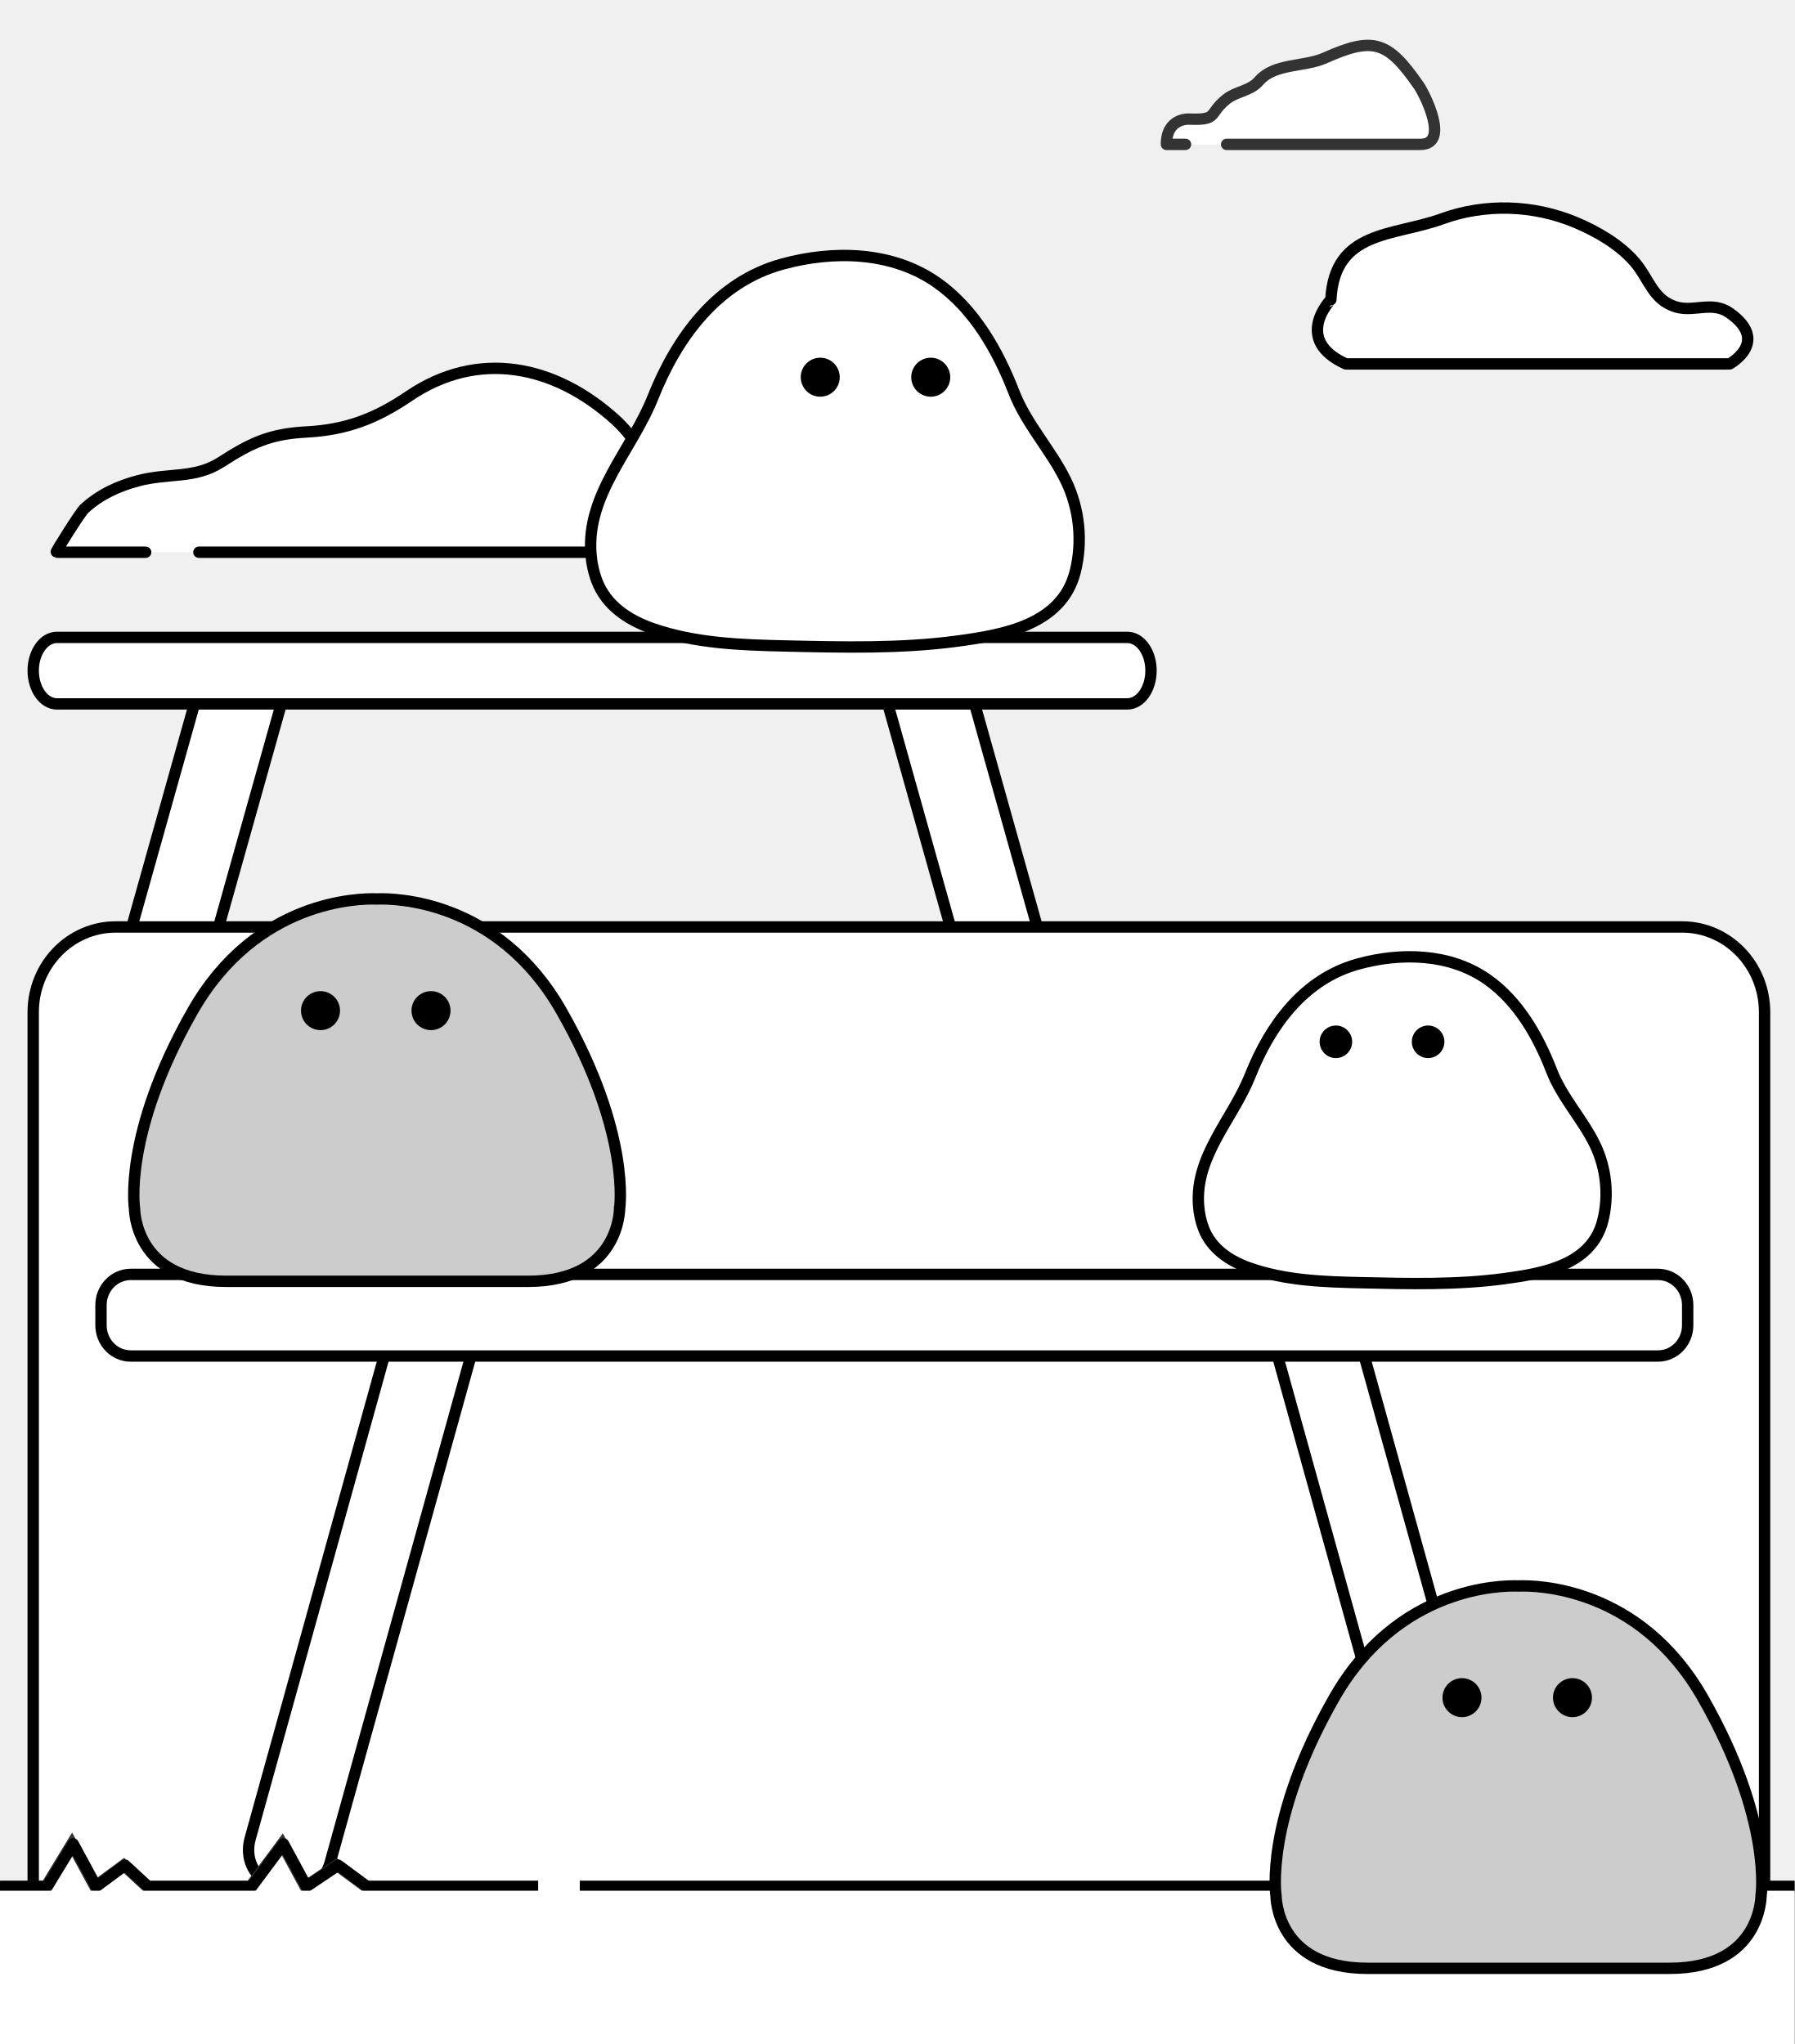
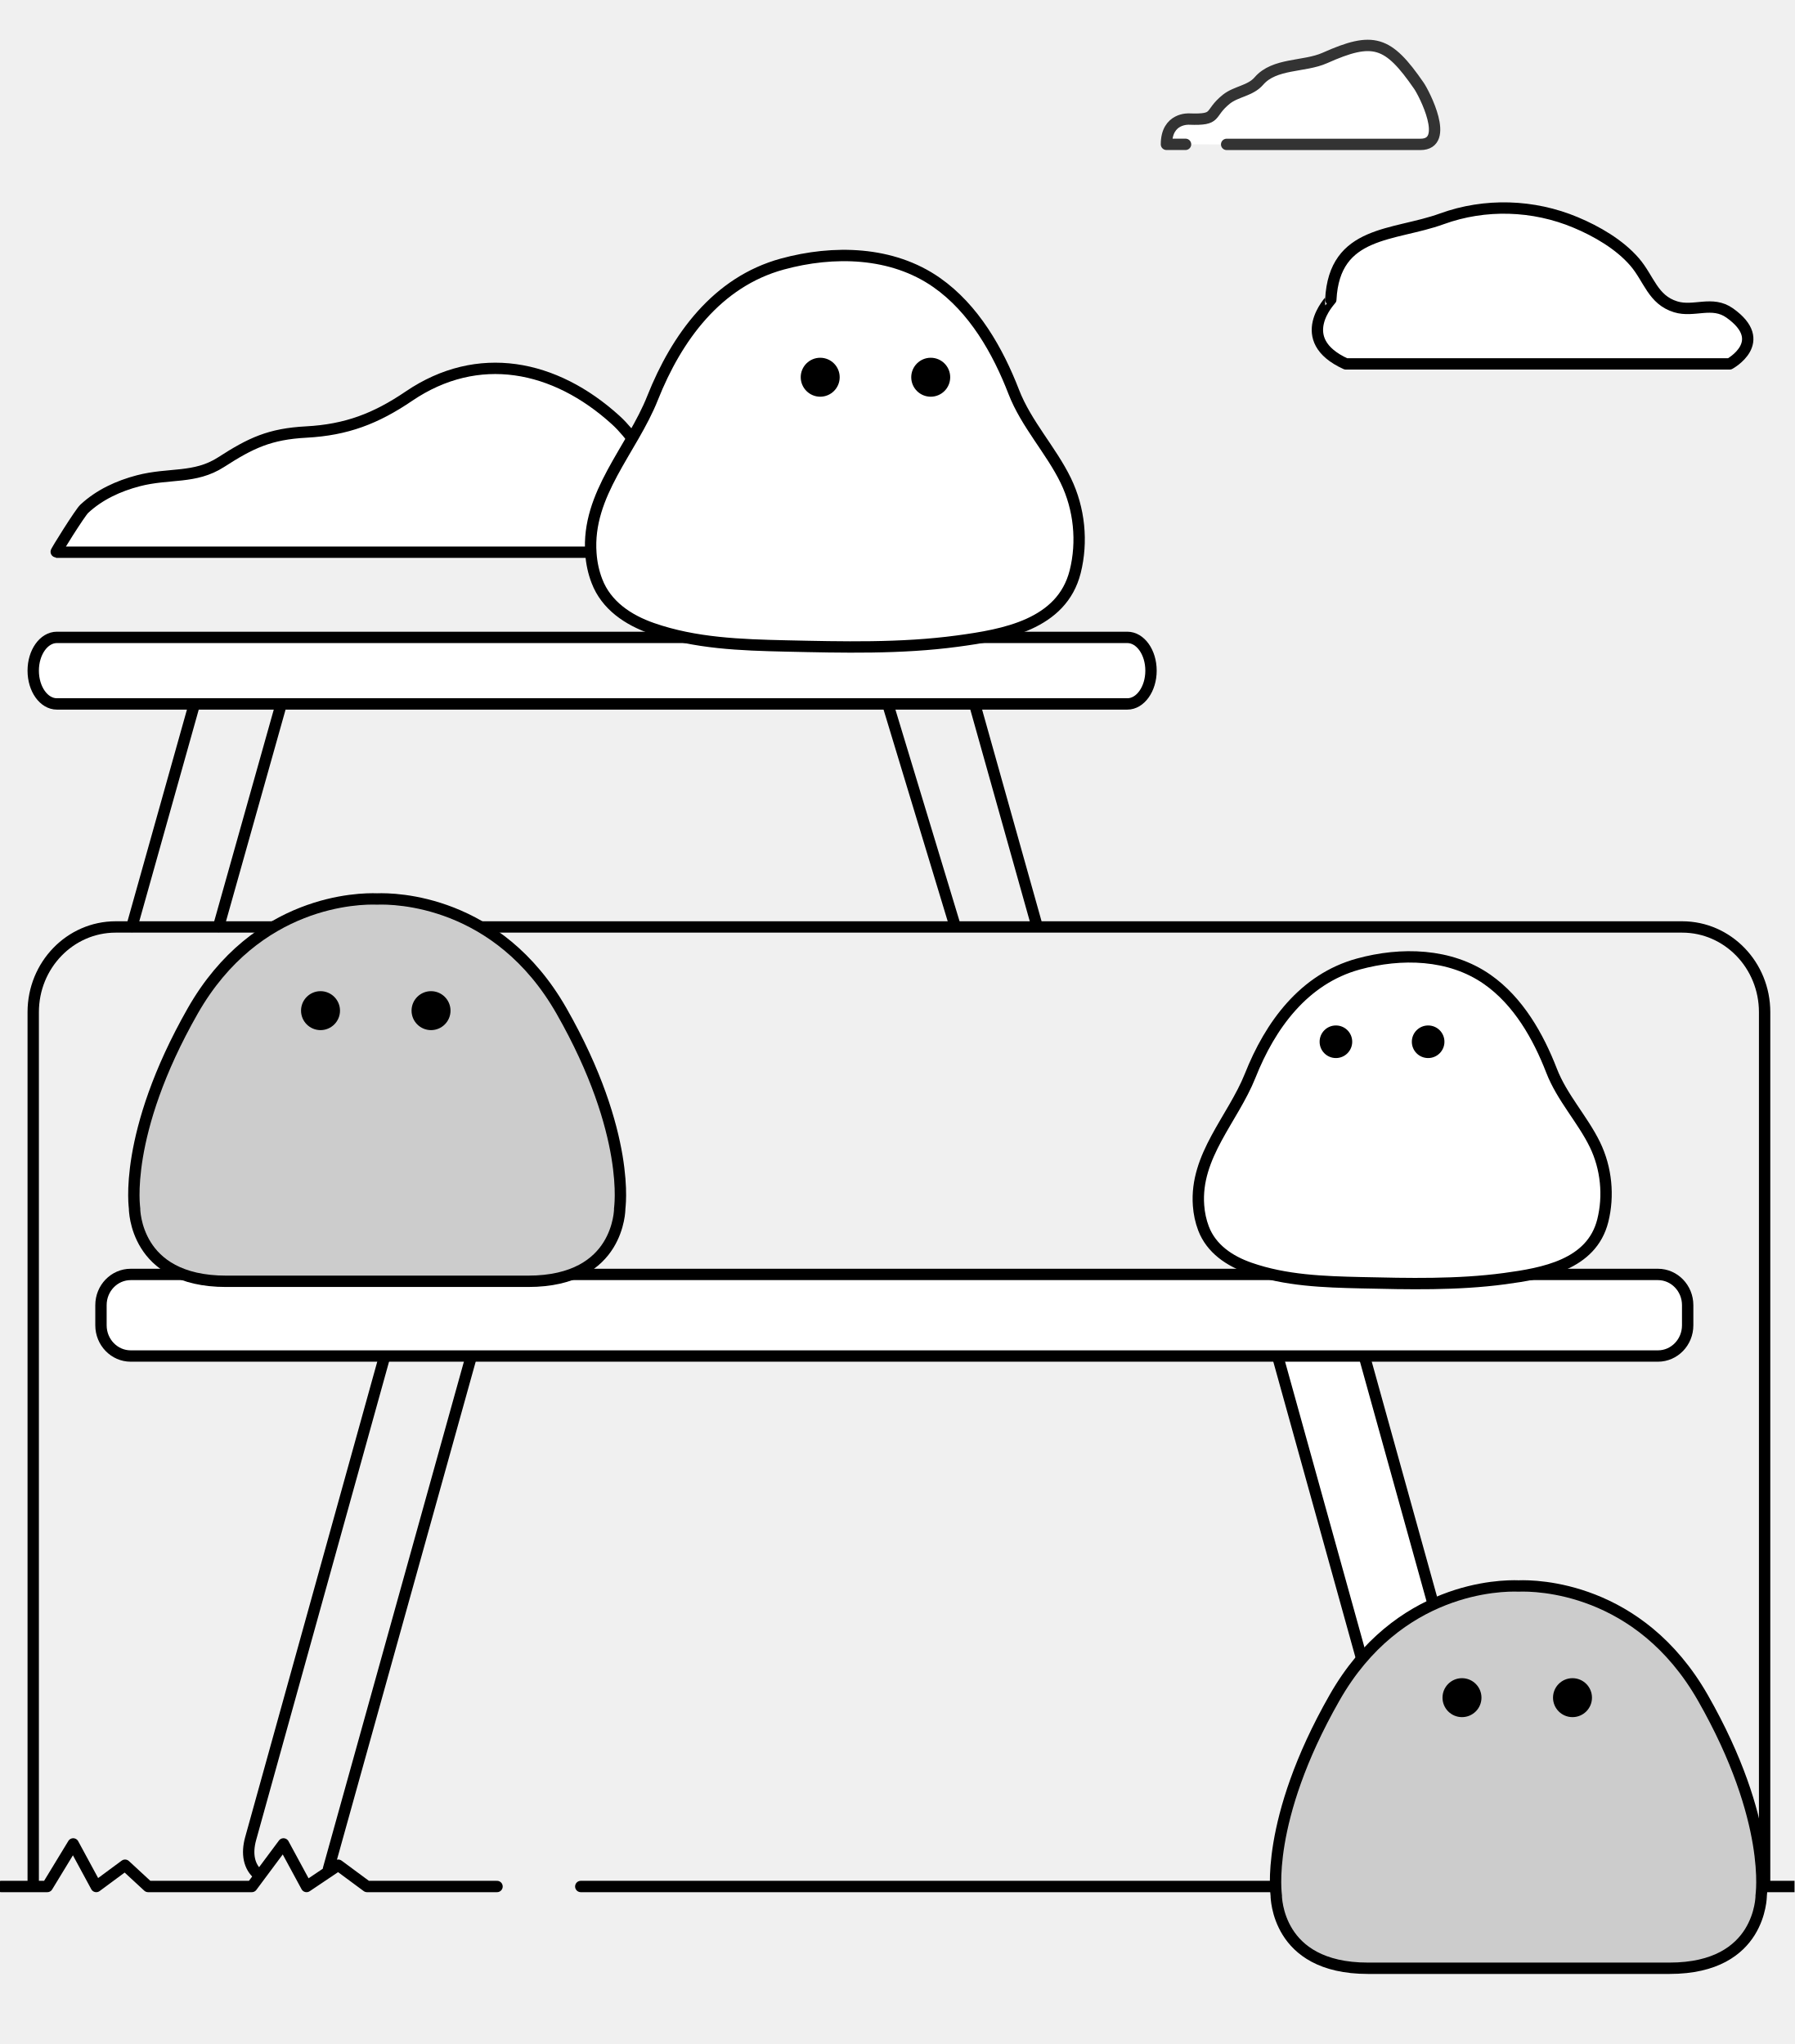
<svg xmlns="http://www.w3.org/2000/svg" width="316" height="360" fill="none" viewBox="0 0 316 360">
  <g clip-path="url(#clip0)">
-     <path fill="#fff" stroke="#000" stroke-linecap="round" stroke-linejoin="round" stroke-miterlimit="10" stroke-width="2" d="M37.074 168.339c-1.393 4.962-5.621 7.827-9.442 6.403-3.822-1.425-5.791-6.602-4.398-11.563l12.207-43.478c1.393-4.961 5.62-7.828 9.442-6.402 3.822 1.425 5.792 6.602 4.399 11.562l-12.208 43.478zM168.599 167.667c1.393 4.961 5.622 7.827 9.442 6.402 3.822-1.425 5.792-6.602 4.399-11.562l-12.208-43.478c-1.393-4.961-5.62-7.828-9.442-6.402-3.821 1.424-5.791 6.602-4.398 11.562l12.207 43.478z" />
-     <path fill="#fff" stroke="#000" stroke-linecap="round" stroke-linejoin="round" stroke-miterlimit="10" stroke-width="2" d="M310.723 337.261c0 8.284-6.499 15-14.518 15H20.367c-8.018 0-14.518-6.716-14.518-15v-159c0-8.284 6.5-15 14.518-15h275.838c8.019 0 14.518 6.716 14.518 15v159zM202.68 118.116c0 3.234-1.868 5.856-4.172 5.856H10.022c-2.305 0-4.173-2.622-4.173-5.856s1.87-5.855 4.173-5.855h188.486c2.305 0 4.172 2.622 4.172 5.855z" />
-     <path fill="#fff" stroke="#000" stroke-linecap="round" stroke-linejoin="round" stroke-miterlimit="10" stroke-width="2" d="M58.142 328.033c-.923 3.326-3.927 5.353-6.708 4.528l-4.028-1.193c-2.78-.824-4.286-4.189-3.363-7.515l25.75-92.708c.923-3.327 3.926-5.353 6.707-4.528l4.028 1.193c2.781.824 4.287 4.189 3.363 7.516l-25.749 92.707zM249.748 328.033c.924 3.326 3.928 5.353 6.709 4.528l4.028-1.193c2.781-.824 4.285-4.189 3.363-7.515l-25.75-92.708c-.923-3.327-3.926-5.353-6.707-4.528l-4.028 1.193c-2.781.824-4.287 4.189-3.363 7.516l25.748 92.707z" />
-     <path fill="#fff" stroke="#000" stroke-linecap="round" stroke-linejoin="round" stroke-miterlimit="10" stroke-width="2" d="M297.181 233.417c0 2.99-2.344 5.413-5.238 5.413H23.024c-2.893 0-5.239-2.423-5.239-5.413v-3.551c0-2.989 2.345-5.412 5.24-5.412h268.918c2.894 0 5.238 2.423 5.238 5.412v3.551z" />
-     <path fill="#fff" stroke="#333" stroke-miterlimit="10" stroke-width="2" d="M-1 332.261h9.083l4.565-7.5 4.058 7.5 5.072-3.75 4.059 3.75H44.097l5.579-7.5 4.059 7.5 5.579-3.75 5.072 3.75H272.351l4.057-3.75 4.058 3.75 4.059-3.75 5.071 3.75h5.581l6.086-7.5 5.579 7.5h10.098v27.5H-1v-27.5z" />
-     <path fill="#fff" d="M215.999 25.428h34.12c5.313 0 .63-9.02-.251-10.3-5.477-7.948-8.057-8.72-16.576-4.916-3.639 1.625-8.873.872-11.625 4.074-1.49 1.733-3.993 1.805-5.72 3.193-3.249 2.612-1.31 3.693-6.539 3.498 0 0-4.012-.28-4.012 4.45h3.362" />
-     <path stroke="#333" stroke-linecap="round" stroke-linejoin="round" stroke-miterlimit="10" stroke-width="2" d="M215.999 25.428h34.12c5.313 0 .63-9.02-.251-10.3-5.477-7.948-8.057-8.72-16.576-4.916-3.639 1.625-8.873.872-11.625 4.074-1.49 1.733-3.993 1.805-5.72 3.193-3.249 2.612-1.31 3.693-6.539 3.498 0 0-4.012-.28-4.012 4.45h3.362" />
-     <path fill="#fff" stroke="#000" stroke-linecap="round" stroke-linejoin="round" stroke-miterlimit="10" stroke-width="2" d="M236.993 64.094h67.579s7.16-3.894.019-8.958c-3.101-2.2-6.279-.1-9.515-1.091-4.035-1.237-4.692-4.955-7.227-7.898-2.675-3.104-6.697-5.42-10.377-6.963-7.455-3.128-15.963-3.4-23.56-.636-8.491 3.089-18.937 1.954-19.562 14.234-.001 0-6.796 7.02 2.643 11.312z" />
-     <path fill="#fff" d="M35.026 97.261h94.066c-.298-2.519-1.204-4.975-2.605-7.061-2.646-3.938-7.526-4.332-10.707-7.515-2.633-2.635-4.465-6.075-7.35-8.696-10.752-9.773-24.262-12.471-36.417-4.224-5.831 3.956-11.01 5.945-18.057 6.317-6.451.34-9.777 1.932-15.022 5.305-4.637 2.982-9.122 1.851-14.589 3.284-3.47.91-6.83 2.442-9.508 4.945-.736.688-5.086 7.645-4.948 7.645h15.76" />
-     <path stroke="#000" stroke-linecap="round" stroke-linejoin="round" stroke-miterlimit="10" stroke-width="2" d="M35.026 97.261h94.066c-.298-2.519-1.204-4.975-2.605-7.061-2.646-3.938-7.526-4.332-10.707-7.515-2.633-2.635-4.465-6.075-7.35-8.696-10.752-9.773-24.262-12.471-36.417-4.224-5.831 3.956-11.01 5.945-18.057 6.317-6.451.34-9.777 1.932-15.022 5.305-4.637 2.982-9.122 1.851-14.589 3.284-3.47.91-6.83 2.442-9.508 4.945-.736.688-5.086 7.645-4.948 7.645h15.76M.209 332.261h8.116l4.565-7.5 4.058 7.5 5.072-3.75 4.058 3.75h18.261l5.579-7.5 4.058 7.5 5.58-3.75 5.072 3.75H272.593l4.057-3.75 4.058 3.75 4.059-3.75 5.071 3.75h5.581l6.086-7.5 5.579 7.5h9.13" />
-     <path fill="#fff" d="M102.096 320.525h-7.333v19.646h7.333v-19.646z" />
-     <path fill="#fff" d="M329 333H-15v38h344v-38z" />
+     <path stroke="#000" stroke-linecap="round" stroke-linejoin="round" stroke-miterlimit="10" stroke-width="2" d="M38.5 163.18l10.78-38.32c1.39-4.96-.58-10.13-4.4-11.56-3.82-1.43-8.05 1.44-9.44 6.4l-12.21 43.48m144.77-.67l-11.61-38.32c-1.39-4.96.58-10.14 4.4-11.56 3.82-1.43 8.05 1.44 9.44 6.4l12.21 43.48" />
+     <path fill="#fff" d="M202.68 118.12c0 3.23-1.87 5.86-4.17 5.86H10.02c-2.31 0-4.17-2.62-4.17-5.86s1.87-5.86 4.17-5.86h188.49c2.3 0 4.17 2.62 4.17 5.86z" />
+     <path stroke="#000" stroke-linecap="round" stroke-linejoin="round" stroke-miterlimit="10" stroke-width="2" d="M310.73 331.26v1.04-154.04c0-8.28-6.5-15-14.52-15H20.37c-8.02 0-14.52 6.72-14.52 15V332m196.83-213.88c0 3.23-1.87 5.86-4.17 5.86H10.02c-2.31 0-4.17-2.62-4.17-5.86s1.87-5.86 4.17-5.86h188.49c2.3 0 4.17 2.62 4.17 5.86z" />
+     <path fill="#fff" d="M249.75 328.03c.92 3.33 3.93 5.35 6.71 4.53l4.03-1.19c2.78-.82 4.29-4.19 3.36-7.52l-25.75-92.71c-.92-3.33-3.93-5.35-6.71-4.53l-4.03 1.19c-2.78.82-4.29 4.19-3.36 7.52l25.75 92.71z" />
+     <path stroke="#000" stroke-linecap="round" stroke-linejoin="round" stroke-miterlimit="10" stroke-width="2" d="M45.54 330.19c-1.72-1.41-2.13-3.72-1.41-6.34l25.75-92.71c.92-3.33 3.93-5.35 6.71-4.53l4.03 1.19c2.78.82 4.29 4.19 3.36 7.52l-26.13 93.82m191.9-1.11c.92 3.33 3.93 5.35 6.71 4.53l4.03-1.19c2.78-.82 4.29-4.19 3.36-7.52l-25.75-92.71c-.92-3.33-3.93-5.35-6.71-4.53l-4.03 1.19c-2.78.82-4.29 4.19-3.36 7.52l25.75 92.71z" />
+     <path fill="#fff" stroke="#000" stroke-linecap="round" stroke-linejoin="round" stroke-miterlimit="10" stroke-width="2" d="M297.18 233.42c0 2.99-2.34 5.41-5.24 5.41H23.02c-2.89 0-5.24-2.42-5.24-5.41v-3.55c0-2.99 2.34-5.41 5.24-5.41h268.92c2.89 0 5.24 2.42 5.24 5.41v3.55z" />
+     <path fill="#fff" d="M216 25.43h34.12c5.31 0 .63-9.02-.25-10.3-5.48-7.95-8.06-8.72-16.58-4.92-3.64 1.62-8.87.87-11.62 4.07-1.49 1.73-3.99 1.81-5.72 3.19-3.25 2.61-1.31 3.69-6.54 3.5 0 0-4.01-.28-4.01 4.45h3.36" />
+     <path stroke="#333" stroke-linecap="round" stroke-linejoin="round" stroke-miterlimit="10" stroke-width="2" d="M216 25.43h34.12c5.31 0 .63-9.02-.25-10.3-5.48-7.95-8.06-8.72-16.58-4.92-3.64 1.62-8.87.87-11.62 4.07-1.49 1.73-3.99 1.81-5.72 3.19-3.25 2.61-1.31 3.69-6.54 3.5 0 0-4.01-.28-4.01 4.45h3.36" />
+     <path fill="#fff" stroke="#000" stroke-linecap="round" stroke-linejoin="round" stroke-miterlimit="10" stroke-width="2" d="M236.99 64.09h67.58s7.16-3.89.02-8.96c-3.1-2.2-6.28-.1-9.52-1.09-4.04-1.24-4.69-4.95-7.23-7.9-2.67-3.1-6.7-5.42-10.38-6.96-7.45-3.13-15.96-3.4-23.56-.64-8.49 3.09-18.94 1.95-19.56 14.23.01.01-6.79 7.03 2.65 11.32z" />
+     <path fill="#fff" d="M35.03 97.26h94.07c-.3-2.52-1.2-4.97-2.61-7.06-2.65-3.94-7.53-4.33-10.71-7.51-2.63-2.64-4.47-6.07-7.35-8.7-10.75-9.77-24.26-12.47-36.42-4.22-5.83 3.96-11.01 5.94-18.06 6.32-6.45.34-9.78 1.93-15.02 5.31-4.64 2.98-9.12 1.85-14.59 3.28-3.47.91-6.83 2.44-9.51 4.94-.74.69-5.09 7.64-4.95 7.64h15.76" />
+     <path stroke="#000" stroke-linecap="round" stroke-linejoin="round" stroke-miterlimit="10" stroke-width="2" d="M.21 332.26h8.12l4.56-7.5 4.06 7.5 5.07-3.75 4.06 3.75h18.26l5.58-7.5 4.06 7.5 5.58-3.75 5.07 3.75h22.89m-52.49-235h94.07c-.3-2.52-1.2-4.97-2.61-7.06-2.65-3.94-7.53-4.33-10.71-7.51-2.63-2.64-4.47-6.07-7.35-8.7-10.75-9.77-24.26-12.47-36.42-4.22-5.83 3.96-11.01 5.94-18.06 6.32-6.45.34-9.78 1.93-15.02 5.31-4.64 2.98-9.12 1.85-14.59 3.28-3.47.91-6.83 2.44-9.51 4.94-.74.69-5.09 7.64-4.95 7.64h25.15zm67.24 235H272.6l4.06-3.75 4.06 3.75 4.06-3.75 5.07 3.75h5.58l6.09-7.5 5.58 7.5h9.13-213.96z" />
+     <path fill="#fff" stroke="#000" stroke-miterlimit="10" stroke-width="2" d="M104.05 97.48c.12 1.67.46 3.3 1.06 4.85 1.64 4.31 5.52 6.88 9.74 8.35 7.57 2.64 15.6 2.91 23.53 3.09 9.91.22 20.25.49 30.24-.86 8.16-1.1 18.36-2.88 20.71-12.22 1.32-5.25.76-11.07-1.66-16.06-2.58-5.32-6.95-9.92-9.15-15.59-2.8-7.24-7-14.67-13.58-19.28-7.88-5.52-18.2-5.71-27.19-3.25-11.51 3.15-18.6 12.94-22.82 23.54-3.64 9.2-11.66 16.95-10.88 27.43z" />
+     <path fill="#000" d="M144.43 69.87c1.9 0 3.43-1.54 3.43-3.43 0-1.9-1.54-3.43-3.43-3.43-1.89 0-3.43 1.53-3.43 3.42 0 1.9 1.54 3.44 3.43 3.44zm19.46 0c1.9 0 3.43-1.54 3.43-3.43 0-1.9-1.54-3.43-3.43-3.43-1.89 0-3.43 1.54-3.43 3.43 0 1.89 1.53 3.43 3.43 3.43z" />
+     <path fill="#fff" stroke="#000" stroke-miterlimit="10" stroke-width="2" d="M211.05 212.32c.1 1.39.39 2.76.88 4.05 1.37 3.59 4.6 5.74 8.13 6.97 6.32 2.21 13.02 2.43 19.64 2.58 8.27.19 16.9.4 25.24-.72 6.81-.92 15.32-2.4 17.29-10.2 1.1-4.38.64-9.24-1.38-13.4-2.16-4.44-5.8-8.28-7.63-13.01-2.34-6.04-5.84-12.25-11.33-16.09-6.58-4.6-15.19-4.77-22.7-2.71-9.61 2.63-15.53 10.8-19.04 19.65-3.06 7.66-9.75 14.13-9.1 22.88z" />
+     <path fill="#000" d="M235.24 186.35c1.58 0 2.87-1.28 2.87-2.87s-1.28-2.87-2.87-2.87-2.87 1.28-2.87 2.87 1.28 2.87 2.87 2.87zm16.24 0c1.58 0 2.87-1.28 2.87-2.87s-1.28-2.87-2.87-2.87c-1.58 0-2.87 1.28-2.87 2.87s1.28 2.87 2.87 2.87z" />
+     <path fill="#CCC" stroke="#000" stroke-width="2" d="M66.36 158.33h.08c2.99-.11 21.22.08 32.42 19.7 6.22 10.9 8.77 19.65 9.78 25.65.5 3 .62 5.31.61 6.86 0 .77-.04 1.36-.07 1.74-.02.19-.03.34-.04.43l-.01.1v.02l-.01.08v.19c0 .09-.01.22-.03.39-.03.34-.09.84-.22 1.43-.25 1.2-.75 2.79-1.74 4.38-1.94 3.11-5.9 6.37-14.14 6.37H39.83c-8.25 0-12.2-3.26-14.14-6.37-.99-1.59-1.49-3.18-1.74-4.38-.12-.6-.19-1.09-.22-1.43-.01-.17-.02-.3-.03-.39v-.19l-.01-.08v-.02l-.01-.1c-.01-.09-.03-.23-.04-.43-.03-.38-.07-.97-.07-1.74-.01-1.55.11-3.86.61-6.86 1.01-5.99 3.56-14.75 9.77-25.65 11.19-19.63 29.42-19.81 32.41-19.7z" />
+     <path fill="#000" d="M56.44 181.43c1.9 0 3.43-1.54 3.43-3.43 0-1.89-1.54-3.43-3.43-3.43-1.9 0-3.43 1.54-3.43 3.43 0 1.89 1.53 3.43 3.43 3.43zm19.46 0c1.9 0 3.43-1.54 3.43-3.43 0-1.89-1.54-3.43-3.43-3.43-1.9 0-3.43 1.54-3.43 3.43 0 1.89 1.53 3.43 3.43 3.43z" />
+     <path fill="#CCC" stroke="#000" stroke-width="2" d="M267.36 279.33h.08c2.98-.11 21.22.08 32.42 19.7 6.22 10.9 8.77 19.65 9.78 25.64.5 3 .62 5.31.61 6.86 0 .77-.04 1.36-.07 1.74-.02.19-.03.33-.04.43l-.01.1v.02l-.01.08v.19c0 .08-.01.22-.03.39-.03.34-.09.84-.22 1.43-.25 1.2-.75 2.79-1.74 4.38-1.95 3.11-5.9 6.37-14.14 6.37H240.87c-8.25 0-12.2-3.26-14.14-6.37-.99-1.59-1.49-3.18-1.74-4.38-.12-.6-.19-1.09-.22-1.43-.01-.17-.02-.3-.03-.39v-.19l-.01-.08v-.02l-.01-.1c-.01-.09-.03-.23-.04-.43-.03-.39-.07-.97-.07-1.74-.01-1.55.11-3.86.61-6.86 1.01-5.99 3.56-14.75 9.77-25.64 11.15-19.63 29.38-19.81 32.37-19.7z" />
+     <path fill="#000" d="M257.44 302.43c1.9 0 3.43-1.54 3.43-3.43 0-1.89-1.54-3.43-3.43-3.43-1.9 0-3.43 1.54-3.43 3.43 0 1.89 1.53 3.43 3.43 3.43zm19.46 0c1.9 0 3.43-1.54 3.43-3.43 0-1.89-1.54-3.43-3.43-3.43-1.9 0-3.43 1.54-3.43 3.43 0 1.89 1.53 3.43 3.43 3.43z" />
  </g>
-   <path fill="#fff" stroke="#000" stroke-miterlimit="10" stroke-width="2" d="M104.054 97.48c.125 1.667.465 3.303 1.056 4.851 1.642 4.306 5.518 6.879 9.737 8.353 7.568 2.643 15.602 2.909 23.533 3.089 9.913.225 20.247.485 30.242-.865 8.157-1.102 18.36-2.876 20.714-12.221 1.323-5.253.763-11.074-1.658-16.06-2.584-5.324-6.949-9.918-9.146-15.59-2.805-7.239-7.001-14.674-13.576-19.277-7.879-5.516-18.2-5.713-27.195-3.249-11.511 3.154-18.604 12.943-22.818 23.545-3.656 9.195-11.675 16.94-10.889 27.424z" />
-   <path fill="#000" d="M144.434 69.868c1.897 0 3.434-1.537 3.434-3.434 0-1.897-1.537-3.434-3.434-3.434-1.897 0-3.434 1.537-3.434 3.434 0 1.897 1.537 3.434 3.434 3.434zM163.892 69.868c1.897 0 3.434-1.537 3.434-3.434 0-1.897-1.537-3.434-3.434-3.434-1.897 0-3.434 1.537-3.434 3.434 0 1.897 1.537 3.434 3.434 3.434z" />
-   <path fill="#fff" stroke="#000" stroke-miterlimit="10" stroke-width="2" d="M211.053 212.318c.105 1.391.388 2.756.882 4.048 1.37 3.594 4.605 5.742 8.126 6.972 6.317 2.206 13.022 2.428 19.642 2.578 8.274.188 16.899.405 25.241-.722 6.808-.919 15.324-2.4 17.289-10.2 1.104-4.384.636-9.242-1.384-13.405-2.157-4.443-5.8-8.277-7.634-13.011-2.341-6.042-5.843-12.247-11.331-16.089-6.576-4.604-15.19-4.769-22.698-2.712-9.607 2.632-15.527 10.803-19.044 19.652-3.052 7.674-9.745 14.137-9.089 22.889z" />
-   <path fill="#000" d="M235.236 186.352c1.583 0 2.866-1.283 2.866-2.866 0-1.583-1.283-2.866-2.866-2.866-1.583 0-2.866 1.283-2.866 2.866 0 1.583 1.283 2.866 2.866 2.866zM251.476 186.352c1.582 0 2.866-1.283 2.866-2.866 0-1.583-1.284-2.866-2.866-2.866-1.583 0-2.867 1.283-2.867 2.866 0 1.583 1.284 2.866 2.867 2.866z" />
-   <path fill="#CCC" stroke="#000" stroke-width="2" d="M66.36 158.328l.036.002.036-.002c2.985-.107 21.221.077 32.417 19.704 6.217 10.898 8.77 19.65 9.776 25.645.503 2.999.619 5.312.612 6.862-.004.775-.038 1.36-.071 1.745-.016.193-.032.335-.043.427l-.013.099-.003.02v.001l-.001.001h0v.001l-.012.077v.099l-.001.038-.002.055c-.004.085-.011.216-.027.387-.03.341-.092.836-.217 1.435-.25 1.199-.75 2.791-1.743 4.377-1.945 3.108-5.896 6.372-14.142 6.372H66.079h0H66.055h0-.004 0-.005 0-.006 0-.006 0-.006 0-.002 0-.008 0-.002 0-.002 0-.002 0H66.003h0-.002 0H66h0-.002 0-.002 0-.004 0-.002 0-.002 0-.002 0-.002 0-.003 0-.003 0-.002 0-.001 0-.002 0-.001 0-.002 0-.002 0-.002 0-.002 0-.001 0-.002 0-.001 0-.001 0-.001 0-.002 0-.001 0-.001 0-.001 0-.001 0-.001 0-.001 0-.001 0-.001 0-.001 0-.001 0-.001 0-.001 0-.001 0-.001 0-.001 0-.001 0-.001 0-.001 0-.001 0H39.83c-8.247 0-12.198-3.264-14.144-6.372-.992-1.586-1.492-3.178-1.742-4.377-.125-.599-.187-1.094-.218-1.435-.015-.171-.022-.302-.026-.387l-.003-.093v-.021h0v-.078l-.013-.077v-.001h0v-.002l-.003-.021-.013-.098c-.011-.092-.027-.234-.044-.427-.032-.385-.067-.97-.07-1.745-.008-1.55.108-3.863.611-6.862 1.006-5.995 3.559-14.747 9.775-25.645 11.197-19.627 29.433-19.811 32.42-19.704z" />
-   <path fill="#000" d="M56.438 181.433c1.896 0 3.434-1.537 3.434-3.434 0-1.897-1.538-3.434-3.434-3.434-1.897 0-3.434 1.537-3.434 3.434 0 1.897 1.537 3.434 3.434 3.434zM75.896 181.433c1.897 0 3.434-1.537 3.434-3.434 0-1.897-1.537-3.434-3.434-3.434-1.897 0-3.434 1.537-3.434 3.434 0 1.897 1.537 3.434 3.434 3.434z" />
-   <path fill="#CCC" stroke="#000" stroke-width="2" d="M267.36 279.328l.036.002.036-.002c2.985-.107 21.222.077 32.417 19.704 6.217 10.898 8.77 19.65 9.776 25.645.503 2.999.619 5.312.612 6.862-.004.775-.038 1.36-.071 1.745-.016.193-.032.335-.043.427l-.013.099-.003.02v.001l-.001.001h0v.001l-.012.077v.099l-.001.038-.002.055c-.004.085-.011.216-.027.387-.03.341-.092.836-.217 1.435-.25 1.199-.75 2.791-1.743 4.377-1.945 3.108-5.896 6.372-14.142 6.372H266.996h0-.008 0-.005 0-.004 0-.003 0-.003 0-.002 0-.002 0-.002 0-.002 0-.002 0-.001 0-.002 0-.001 0-.001 0-.001 0-.002 0-.001 0-.001 0-.001 0-.001 0-.001 0-.001 0-.001 0-.001 0-.001 0-.001 0-.001 0-.001 0-.001 0-.001 0-.001 0-.001 0-.001 0-.001 0H240.831c-8.247 0-12.198-3.264-14.144-6.372-.992-1.586-1.492-3.178-1.742-4.377-.125-.599-.187-1.094-.218-1.435-.015-.171-.022-.302-.026-.387l-.003-.093v-.021h0v-.078l-.013-.077v-.001h0v-.002l-.003-.021-.013-.098c-.011-.092-.027-.234-.044-.427-.032-.385-.067-.97-.07-1.745-.008-1.55.109-3.863.611-6.862 1.006-5.995 3.559-14.747 9.775-25.645 11.197-19.627 29.433-19.811 32.419-19.704z" />
-   <path fill="#000" d="M257.438 302.433c1.896 0 3.434-1.537 3.434-3.434 0-1.897-1.538-3.434-3.434-3.434-1.897 0-3.434 1.537-3.434 3.434 0 1.897 1.537 3.434 3.434 3.434zM276.896 302.433c1.896 0 3.434-1.537 3.434-3.434 0-1.897-1.538-3.434-3.434-3.434-1.897 0-3.434 1.537-3.434 3.434 0 1.897 1.537 3.434 3.434 3.434z" />
  <defs>
    <clipPath id="clip0">
      <path fill="#fff" d="M0 0H316V360H0z" />
    </clipPath>
  </defs>
</svg>
